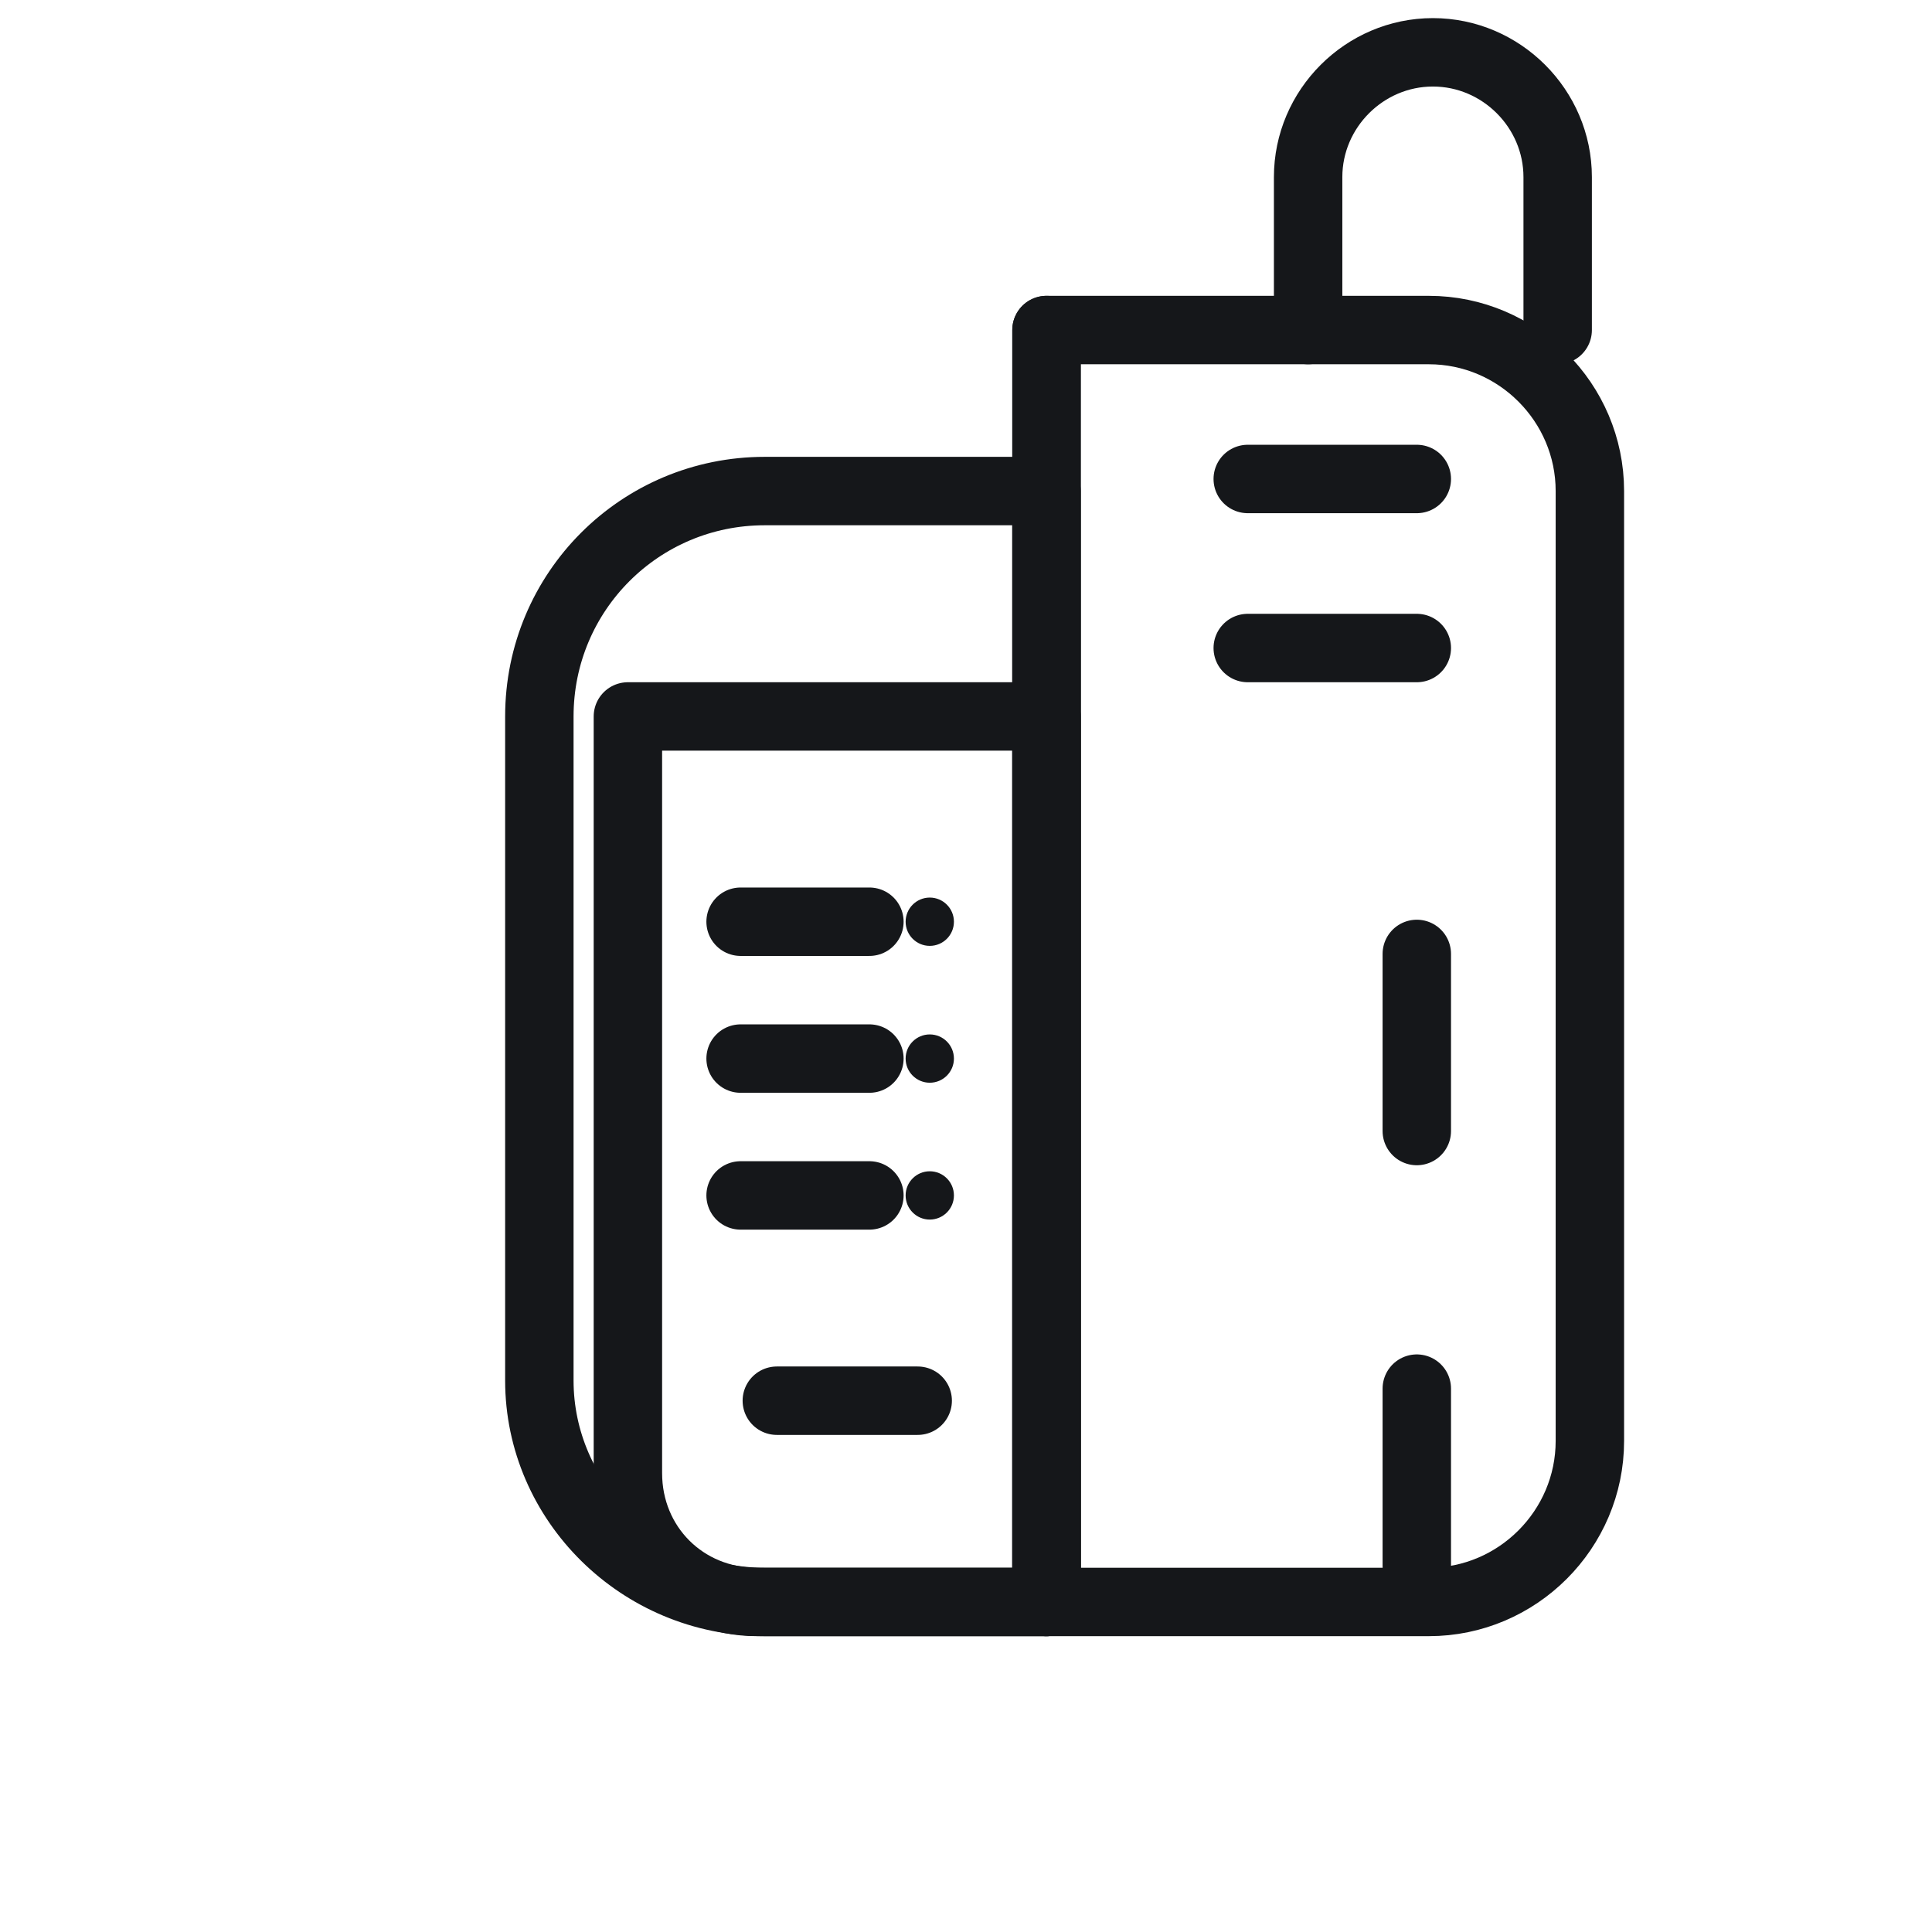
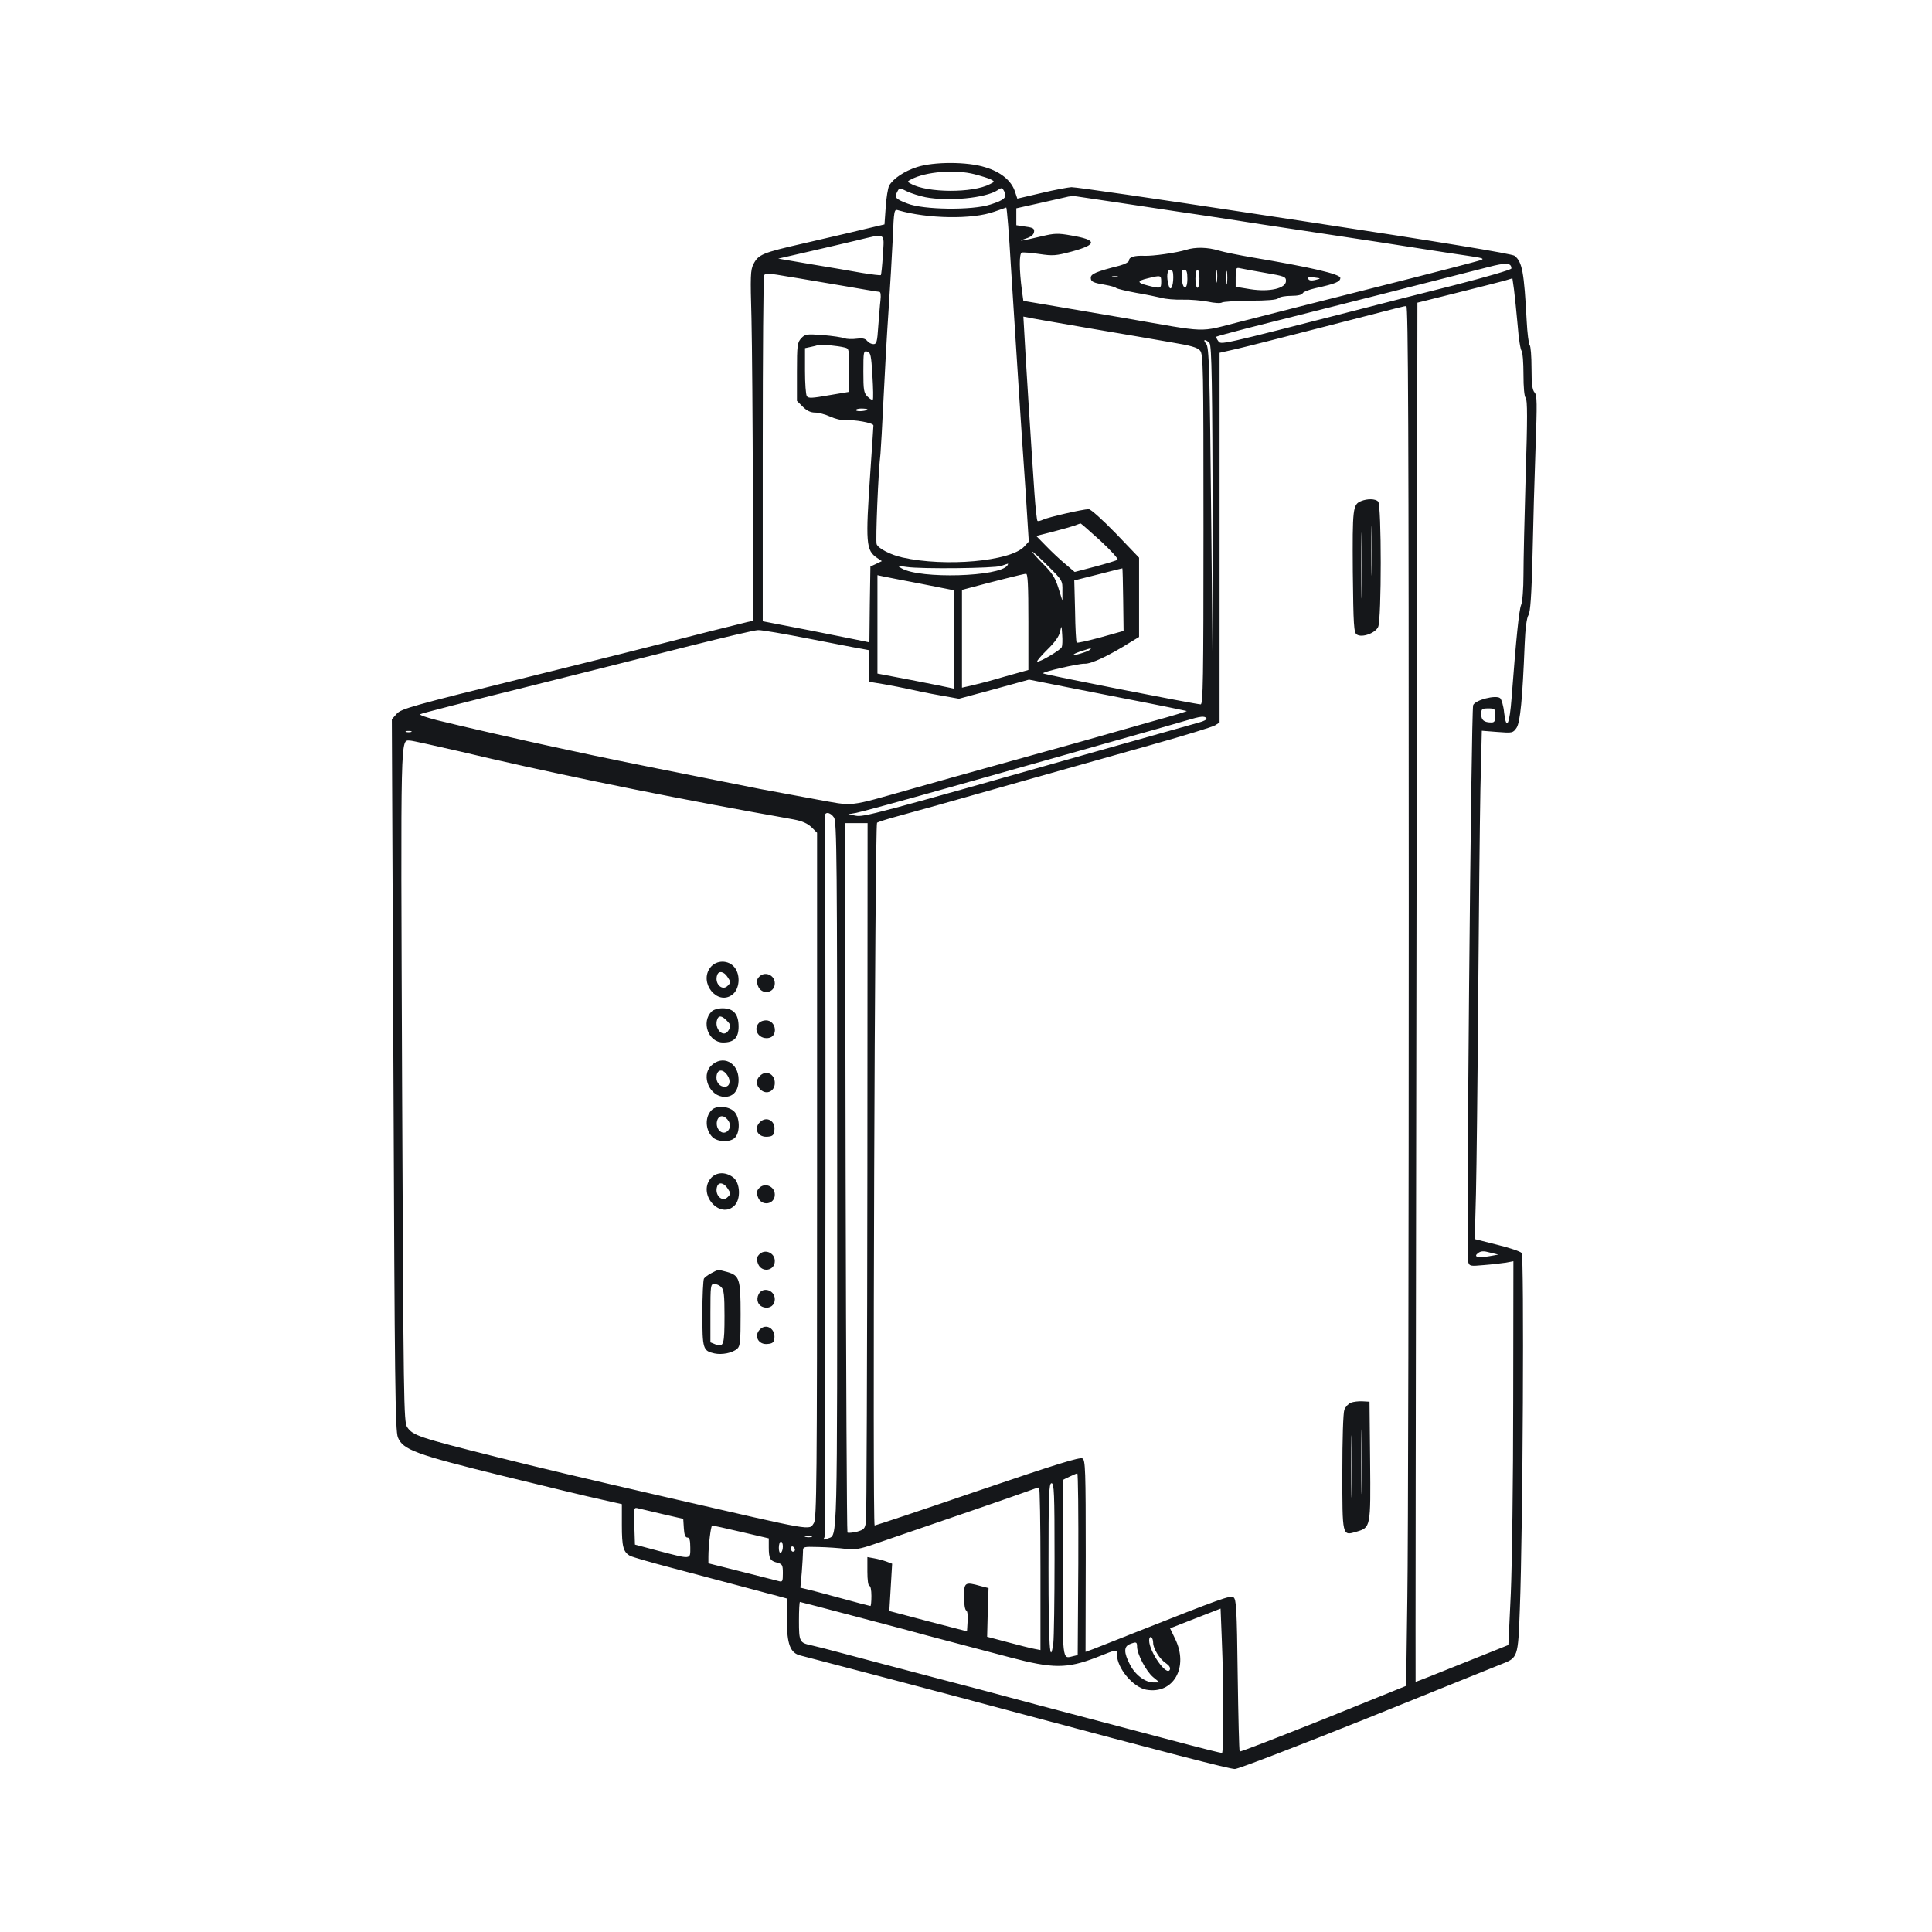
- <svg xmlns="http://www.w3.org/2000/svg" viewBox="0 0 960 960">
-   <g fill="none" stroke="#15171A" stroke-width="34" stroke-linecap="round" stroke-linejoin="round">
-     <path d="M520 164h190c44 0 80 36 80 80v472c0 44-36 80-80 80H520z" />
-     <path d="M520 244H380c-62 0-112 50-112 112v330c0 60 50 110 112 110h140z" />
-     <path d="M312 356h208v440H376c-36 0-64-28-64-64z" />
-     <path d="M520 164v632" />
-     <path d="M650 164v-76c0-34 28-62 62-62s62 28 62 62v76" />
-     <path d="M620 238h84M620 322h84M704 474v88M704 690v88" />
-     <path d="M368 458h64M368 526h64M368 594h64" />
-     <circle cx="462" cy="458" r="12" fill="#15171A" stroke="none" />
-     <circle cx="462" cy="526" r="12" fill="#15171A" stroke="none" />
-     <circle cx="462" cy="594" r="12" fill="#15171A" stroke="none" />
-     <path d="M386 696h70" />
+ <svg xmlns="http://www.w3.org/2000/svg" version="1.0" width="960pt" height="960pt" viewBox="0 0 960 960" preserveAspectRatio="xMidYMid meet">
+   <g transform="translate(0,960) scale(0.1,-0.1)" fill="#15171a" stroke="none">
+     <path d="M4557 8770 c-63 -20 -120 -58 -139 -93 -6 -12 -14 -60 -17 -107 l-6 -85 -110 -26 c-60 -15 -193 -45 -295 -69 -201 -46 -221 -54 -246 -102 -15 -29 -16 -60 -10 -268 3 -129 6 -521 7 -870 l0 -635 -28 -6 c-51 -12 -317 -79 -393 -99 -41 -11 -356 -90 -700 -175 -575 -142 -627 -157 -649 -182 l-24 -27 8 -1766 c6 -1528 9 -1770 22 -1802 25 -62 88 -85 523 -192 212 -52 431 -105 488 -117 l102 -23 0 -104 c0 -108 7 -134 41 -153 12 -6 105 -33 208 -60 186 -49 288 -76 411 -109 36 -10 86 -23 113 -30 l47 -13 0 -106 c0 -121 17 -165 67 -177 33 -8 820 -215 1038 -274 785 -210 1094 -290 1121 -290 17 0 308 112 655 251 343 139 643 259 667 269 85 33 85 31 94 277 15 389 22 1752 9 1767 -7 8 -61 26 -122 41 l-111 28 6 226 c3 124 8 561 11 971 3 410 8 876 11 1037 l7 292 77 -6 c76 -6 78 -5 96 21 18 29 29 141 40 415 3 78 10 131 19 145 9 15 15 93 20 296 3 151 10 392 15 534 8 224 8 262 -5 276 -11 12 -15 43 -15 121 0 58 -4 109 -9 114 -5 6 -12 60 -15 120 -13 244 -22 293 -60 324 -12 10 -383 71 -1036 170 -74 11 -196 30 -270 41 -473 72 -871 130 -896 130 -16 -1 -83 -13 -149 -29 l-120 -28 -12 36 c-18 54 -71 97 -148 120 -89 28 -254 28 -338 1z m286 -36 c34 -9 70 -20 81 -26 19 -10 19 -11 -5 -23 -85 -45 -312 -44 -393 2 -19 10 -19 11 2 22 72 38 219 50 315 25z m-244 -114 c115 -22 299 -4 358 35 20 14 23 13 33 -6 16 -29 1 -43 -68 -65 -90 -30 -335 -27 -414 5 -60 23 -65 30 -48 61 9 17 11 17 47 -1 21 -10 62 -23 92 -29z m946 -25 c94 -14 231 -35 305 -46 74 -11 191 -28 260 -39 69 -11 231 -36 360 -55 308 -46 479 -73 620 -95 63 -10 155 -24 204 -31 69 -10 84 -14 65 -21 -12 -5 -243 -65 -513 -133 -270 -68 -576 -146 -681 -173 -218 -55 -146 -57 -585 19 -135 23 -301 51 -370 63 l-125 21 -7 50 c-14 108 -14 184 -1 190 8 2 47 -1 87 -7 68 -10 82 -9 161 12 129 35 128 58 -2 80 -66 12 -84 11 -147 -4 -101 -24 -127 -28 -81 -12 27 8 41 19 43 33 3 17 -4 22 -42 27 l-46 7 0 42 0 42 108 24 c59 13 121 27 137 31 17 5 41 7 55 4 14 -2 102 -15 195 -29z m-522 -317 c10 -161 27 -421 37 -578 10 -157 26 -399 36 -538 l16 -253 -23 -25 c-68 -73 -392 -102 -605 -54 -59 13 -120 45 -128 66 -6 16 8 362 19 449 2 22 9 144 15 270 6 127 17 325 25 440 8 116 17 277 21 358 6 145 7 149 28 142 145 -42 368 -46 476 -7 30 10 57 20 60 21 3 0 14 -131 23 -291z m-636 56 c-3 -53 -8 -98 -10 -101 -3 -2 -45 3 -94 11 -48 9 -162 28 -252 43 l-164 28 144 33 c79 18 189 44 244 57 150 36 139 42 132 -71z m3123 -68 c0 -6 -123 -42 -287 -84 -159 -40 -367 -93 -463 -118 -714 -183 -692 -178 -707 -158 -7 9 -11 19 -9 21 2 2 73 21 157 43 299 75 1105 280 1194 303 88 23 115 22 115 -7z m-3590 -41 c47 -7 164 -28 262 -44 97 -17 181 -31 187 -31 7 0 9 -16 6 -42 -3 -24 -7 -82 -11 -130 -5 -76 -8 -88 -24 -88 -10 0 -24 7 -31 16 -10 12 -24 15 -52 11 -22 -3 -49 -2 -61 2 -11 5 -60 12 -107 16 -82 6 -88 5 -108 -16 -19 -21 -21 -34 -21 -167 l0 -144 29 -29 c20 -20 39 -29 61 -29 17 0 51 -9 75 -20 24 -11 57 -19 72 -18 46 4 143 -13 143 -26 0 -6 -7 -108 -15 -226 -25 -362 -22 -394 33 -432 l24 -16 -29 -14 -28 -13 -3 -189 -2 -188 -23 5 c-12 3 -131 26 -264 53 l-243 47 0 857 c0 471 3 860 7 863 9 10 26 9 123 -8z m3621 -240 c5 -66 14 -124 20 -129 5 -6 9 -58 9 -116 0 -65 4 -110 11 -117 9 -9 9 -107 0 -385 -6 -205 -11 -428 -11 -495 0 -69 -5 -134 -12 -150 -10 -26 -24 -159 -47 -461 -10 -133 -26 -165 -37 -74 -3 34 -13 67 -20 73 -21 17 -124 -9 -134 -35 -10 -26 -35 -2736 -25 -2766 7 -22 11 -22 79 -16 39 3 88 9 109 12 l37 7 -1 -699 c0 -385 -6 -813 -12 -953 l-12 -255 -230 -92 c-126 -51 -230 -92 -231 -91 -1 1 1 1543 4 3427 l5 3426 196 49 c108 27 214 54 236 60 l40 12 8 -56 c4 -31 12 -110 18 -176z m-541 -2892 c0 -1644 -3 -3187 -7 -3429 l-6 -441 -411 -166 c-226 -90 -413 -163 -416 -160 -3 3 -7 174 -10 380 -4 331 -7 377 -21 386 -17 10 -57 -4 -484 -173 -99 -40 -196 -77 -215 -85 l-36 -13 1 476 c0 430 -2 476 -16 485 -13 8 -132 -29 -520 -161 -277 -95 -508 -172 -513 -172 -11 0 1 3482 12 3492 4 3 43 16 87 28 106 29 251 69 655 184 184 52 466 131 625 176 160 45 300 88 313 96 l22 14 0 919 0 918 88 20 c48 11 240 60 427 108 416 107 397 103 413 104 9 1 12 -603 12 -2986z m-1565 2872 c143 -24 316 -54 385 -66 96 -16 129 -25 143 -41 16 -19 17 -76 17 -889 0 -746 -2 -869 -14 -869 -23 0 -778 148 -783 154 -7 7 176 49 206 48 32 -2 120 39 228 107 l43 26 0 197 0 197 -116 121 c-64 66 -124 120 -134 120 -29 0 -202 -40 -227 -52 -13 -6 -25 -9 -28 -6 -3 3 -10 65 -15 139 -10 139 -48 735 -52 825 l-3 51 45 -9 c25 -5 162 -28 305 -53z m575 -70 c11 -13 14 -203 16 -928 l2 -912 -9 909 c-8 823 -11 911 -26 928 -9 10 -11 18 -6 18 6 0 16 -7 23 -15z m-1812 -22 c21 -5 22 -10 22 -112 l0 -108 -101 -17 c-85 -15 -103 -16 -110 -4 -5 7 -9 64 -9 125 l0 113 28 6 c15 3 32 7 37 10 11 4 98 -4 133 -13z m137 -139 c4 -63 5 -117 2 -120 -3 -3 -15 4 -26 15 -19 19 -21 33 -21 125 0 98 1 104 19 99 17 -4 20 -18 26 -119z m-25 -168 c0 -8 -51 -13 -56 -5 -3 5 9 9 25 9 17 0 31 -2 31 -4z m1157 -652 c52 -48 90 -90 86 -95 -4 -4 -54 -19 -110 -34 l-103 -27 -47 40 c-27 22 -70 63 -96 90 l-48 49 83 21 c46 12 95 26 109 31 13 5 26 10 28 10 2 1 46 -38 98 -85z m-188 -249 l0 -50 -20 64 c-16 51 -32 75 -75 118 -30 30 -54 57 -54 61 0 4 34 -27 75 -68 74 -73 75 -75 74 -125z m-273 126 c-36 -57 -434 -69 -526 -15 -23 13 -22 14 25 7 72 -11 435 -7 470 5 17 6 31 11 33 11 2 1 1 -3 -2 -8z m575 -171 l2 -155 -114 -32 c-63 -17 -116 -29 -119 -26 -3 2 -7 73 -8 157 l-4 152 119 30 c65 17 119 30 120 30 1 -1 3 -71 4 -156z m-471 -110 l0 -239 -57 -16 c-32 -9 -83 -23 -113 -32 -30 -9 -79 -21 -107 -28 l-53 -12 0 243 0 243 38 10 c112 30 269 70 280 70 9 1 12 -53 12 -239z m-532 189 l162 -32 0 -245 0 -244 -22 5 c-13 3 -98 20 -190 38 l-168 32 0 245 0 244 28 -6 c15 -3 100 -20 190 -37z m698 -314 c-5 -15 -115 -79 -122 -72 -3 3 20 29 50 59 37 36 58 65 63 88 8 35 8 34 11 -14 2 -27 1 -54 -2 -61z m-1254 41 c123 -24 240 -47 261 -50 l37 -7 0 -79 0 -78 73 -12 c39 -7 97 -18 127 -25 30 -7 98 -21 150 -30 l95 -17 174 47 174 48 81 -16 c45 -9 220 -44 390 -77 171 -33 311 -62 313 -63 1 -2 -75 -25 -170 -51 -94 -27 -264 -75 -377 -107 -113 -31 -297 -83 -410 -114 -113 -31 -297 -83 -410 -115 -327 -92 -279 -87 -480 -51 -96 18 -220 41 -275 51 -360 71 -717 143 -820 165 -66 14 -160 34 -210 45 -117 25 -455 102 -572 131 -51 13 -90 26 -85 30 4 4 239 64 522 134 283 71 652 163 820 206 168 42 319 78 337 78 18 1 132 -19 255 -43z m1393 -55 c-12 -11 -91 -33 -80 -23 3 4 23 12 43 18 49 16 47 15 37 5z m2015 -326 c0 -28 -4 -35 -19 -35 -37 0 -51 12 -51 41 0 26 3 29 35 29 33 0 35 -2 35 -35z m-1435 -15 c3 -5 -14 -14 -37 -20 -24 -7 -241 -68 -483 -136 -1142 -324 -1184 -335 -1224 -327 l-36 7 40 7 c22 4 231 61 465 127 234 66 580 163 770 217 190 53 372 105 405 115 70 21 92 24 100 10z m-3952 -67 c-7 -2 -19 -2 -25 0 -7 3 -2 5 12 5 14 0 19 -2 13 -5z m243 -97 c406 -97 933 -206 1454 -301 80 -14 172 -31 205 -37 42 -8 68 -20 88 -39 l27 -27 0 -1704 c0 -1526 -2 -1706 -16 -1726 -25 -37 13 -43 -709 123 -482 111 -650 151 -870 206 -383 96 -414 106 -442 148 -17 25 -18 121 -25 1696 -7 1791 -9 1715 40 1715 10 0 121 -25 248 -54z m1858 -328 c14 -20 16 -205 16 -1771 0 -1865 2 -1793 -45 -1811 -24 -9 -27 -8 -18 6 5 9 7 3530 1 3577 -3 29 26 28 46 -1z m166 -1745 c-1 -945 -4 -1735 -7 -1755 -5 -34 -10 -39 -45 -49 -22 -5 -43 -7 -47 -4 -3 4 -7 798 -9 1766 l-3 1759 56 0 56 0 -1 -1717z m3090 -435 c-57 -10 -81 -3 -55 16 14 10 27 11 59 2 l41 -10 -45 -8z m-2042 -1530 l-3 -452 -25 -6 c-52 -13 -50 -28 -50 439 l0 437 33 16 c17 8 35 16 40 17 4 0 6 -202 5 -451z m-118 28 c0 -205 -3 -394 -6 -420 -17 -121 -24 -11 -24 374 0 367 2 420 15 420 13 0 15 -48 15 -374z m-70 -51 l0 -404 -31 6 c-17 3 -76 18 -132 33 l-102 27 3 121 4 121 -39 10 c-78 22 -83 19 -83 -53 0 -36 5 -66 11 -68 6 -2 9 -24 7 -54 l-3 -50 -193 50 -193 51 7 117 7 118 -29 11 c-16 6 -44 13 -61 16 l-33 6 0 -72 c0 -41 4 -71 10 -71 6 0 10 -22 10 -50 0 -27 -2 -50 -5 -50 -3 0 -69 17 -148 39 -78 21 -155 42 -171 45 l-29 7 7 76 c3 42 6 88 6 102 0 26 0 26 77 24 43 -1 103 -5 134 -9 47 -5 70 -2 145 24 337 115 708 243 754 260 30 11 58 21 63 21 4 1 7 -181 7 -404z m-1875 271 l100 -23 3 -47 c2 -32 7 -46 18 -46 10 0 14 -13 14 -50 0 -60 7 -59 -155 -17 l-120 32 -3 93 c-3 92 -3 93 20 87 13 -3 68 -16 123 -29z m388 -88 l137 -32 0 -45 c0 -56 7 -67 43 -76 24 -7 27 -11 27 -52 0 -42 -2 -45 -22 -39 -13 3 -96 25 -185 47 l-163 41 0 33 c0 53 12 155 19 155 3 0 68 -14 144 -32z m350 -25 c-7 -2 -21 -2 -30 0 -10 3 -4 5 12 5 17 0 24 -2 18 -5z m-143 -47 c0 -14 -4 -28 -10 -31 -6 -4 -10 7 -10 24 0 17 5 31 10 31 6 0 10 -11 10 -24z m60 -17 c0 -5 -4 -9 -10 -9 -5 0 -10 7 -10 16 0 8 5 12 10 9 6 -3 10 -10 10 -16z m312 -334 c156 -41 315 -83 353 -94 77 -20 143 -38 402 -106 215 -57 284 -57 430 -1 109 43 103 42 103 14 1 -67 79 -161 145 -174 136 -25 214 113 143 255 l-24 50 125 49 126 49 6 -151 c10 -233 10 -566 1 -566 -9 0 -78 17 -297 75 -77 20 -232 61 -345 91 -233 61 -337 89 -430 114 -36 10 -198 53 -360 95 -162 43 -358 94 -435 115 -77 21 -156 41 -175 45 -57 12 -60 18 -60 121 0 52 2 94 5 94 3 0 132 -34 287 -75z m1468 -128 c0 -29 33 -82 64 -102 15 -10 23 -22 19 -31 -14 -37 -102 87 -103 144 0 13 4 20 10 17 6 -3 10 -16 10 -28z m-80 -19 c0 -37 45 -122 79 -151 l33 -27 -30 0 c-42 0 -92 38 -118 90 -30 58 -30 88 -1 100 33 13 37 12 37 -12z M5895 8359 c-48 -15 -167 -32 -209 -30 -48 2 -76 -6 -76 -23 0 -8 -21 -19 -47 -26 -115 -29 -143 -41 -143 -60 0 -20 11 -25 75 -36 22 -4 45 -10 51 -15 5 -4 50 -15 99 -24 48 -8 105 -20 126 -25 20 -6 68 -10 106 -9 37 1 94 -4 125 -10 32 -7 63 -9 70 -4 7 4 70 8 141 9 84 0 131 4 139 12 7 7 35 12 64 12 32 0 54 5 57 13 2 6 31 18 63 25 100 22 124 32 124 51 0 19 -146 53 -438 102 -64 11 -139 26 -166 34 -55 17 -116 18 -161 4z m152 -156 c-2 -16 -4 -5 -4 22 0 28 2 40 4 28 2 -13 2 -35 0 -50z m50 -10 c-2 -16 -4 -3 -4 27 0 30 2 43 4 28 2 -16 2 -40 0 -55z m191 51 c94 -16 102 -19 102 -40 0 -37 -82 -56 -177 -41 l-73 12 0 48 c0 46 2 49 23 44 12 -3 68 -13 125 -23z m-458 -21 c0 -49 -15 -74 -23 -41 -12 42 -8 78 8 78 11 0 15 -11 15 -37z m70 -9 c0 -59 -24 -55 -28 4 -2 33 0 42 12 42 12 0 16 -11 16 -46z m60 1 c0 -25 -4 -45 -10 -45 -5 0 -10 20 -10 45 0 25 5 45 10 45 6 0 10 -20 10 -45z m-407 8 c-7 -2 -19 -2 -25 0 -7 3 -2 5 12 5 14 0 19 -2 13 -5z m217 -23 c0 -34 -3 -35 -66 -19 -55 14 -56 23 -1 36 65 16 67 16 67 -17z m770 10 c-26 -7 -40 -4 -40 9 0 4 15 5 33 2 31 -4 31 -5 7 -11z M6763 7110 c-41 -17 -43 -35 -41 -351 3 -268 5 -303 20 -312 26 -17 92 7 106 38 17 37 17 606 0 623 -14 14 -53 15 -85 2z m54 -348 c-1 -53 -3 -7 -3 103 0 110 2 154 3 97 2 -57 2 -147 0 -200z m-50 -104 c-1 -73 -3 -14 -3 132 0 146 2 205 3 133 2 -73 2 -193 0 -265z M6712 2630 c-12 -5 -27 -21 -32 -35 -6 -15 -10 -148 -10 -309 0 -322 -1 -318 70 -297 71 21 71 21 68 352 l-3 294 -35 2 c-19 1 -45 -2 -58 -7z m55 -422 c-1 -73 -3 -16 -3 127 0 143 2 203 3 133 2 -70 2 -187 0 -260z m-50 -21 c-1 -67 -3 -9 -3 128 0 138 2 192 3 122 2 -71 2 -183 0 -250z M3530 4793 c-59 -75 34 -191 108 -136 37 27 43 97 12 136 -30 38 -90 38 -120 0z m86 -49 c16 -24 16 -26 0 -42 -28 -29 -68 12 -52 54 8 22 34 17 52 -12z M3770 4744 c-10 -11 -11 -23 -4 -42 17 -48 84 -38 84 12 0 43 -53 63 -80 30z M3536 4574 c-53 -53 -16 -154 57 -154 54 0 77 23 77 79 0 62 -25 91 -80 91 -22 0 -45 -7 -54 -16z m74 -44 c23 -23 24 -30 7 -54 -25 -34 -70 15 -53 59 7 20 22 19 46 -5z M3772 4518 c-32 -32 -3 -82 45 -76 51 6 41 88 -11 88 -12 0 -27 -5 -34 -12z M3533 4304 c-51 -51 -6 -154 68 -154 44 0 69 31 69 85 0 86 -80 126 -137 69z m82 -48 c18 -27 11 -56 -14 -56 -23 0 -41 20 -41 45 0 42 31 48 55 11z M3776 4254 c-22 -21 -20 -47 4 -69 30 -27 70 -7 70 34 0 45 -44 66 -74 35z M3536 4084 c-34 -34 -32 -98 4 -134 26 -26 91 -27 113 -2 26 29 23 103 -6 130 -28 26 -88 30 -111 6z m89 -65 c10 -30 -19 -58 -43 -43 -37 24 -20 94 18 74 10 -6 22 -19 25 -31z M3776 4024 c-34 -34 -9 -78 41 -72 23 2 29 9 31 33 6 46 -40 71 -72 39z M3530 3743 c-63 -80 49 -204 120 -133 32 32 28 112 -6 139 -39 30 -87 28 -114 -6z m86 -49 c16 -24 16 -26 0 -42 -28 -29 -68 12 -52 54 8 22 34 17 52 -12z M3770 3694 c-10 -11 -11 -23 -4 -42 17 -48 84 -38 84 12 0 43 -53 63 -80 30z M3770 3364 c-10 -11 -11 -23 -4 -42 17 -48 84 -38 84 12 0 43 -53 63 -80 30z M3535 3274 c-16 -8 -33 -21 -37 -27 -4 -7 -8 -85 -8 -174 0 -177 3 -185 60 -198 37 -8 89 2 113 23 15 13 17 35 17 171 0 177 -5 193 -68 211 -46 12 -41 13 -77 -6z m49 -70 c13 -12 16 -40 16 -142 0 -144 -4 -157 -43 -143 l-27 11 0 145 c0 137 1 145 19 145 11 0 27 -7 35 -16z M3770 3170 c-15 -29 -3 -59 26 -66 30 -8 54 11 54 40 0 46 -59 64 -80 26z M3776 2994 c-32 -32 -7 -78 39 -72 24 2 31 8 33 29 5 47 -41 75 -72 43z" />
  </g>
</svg>
